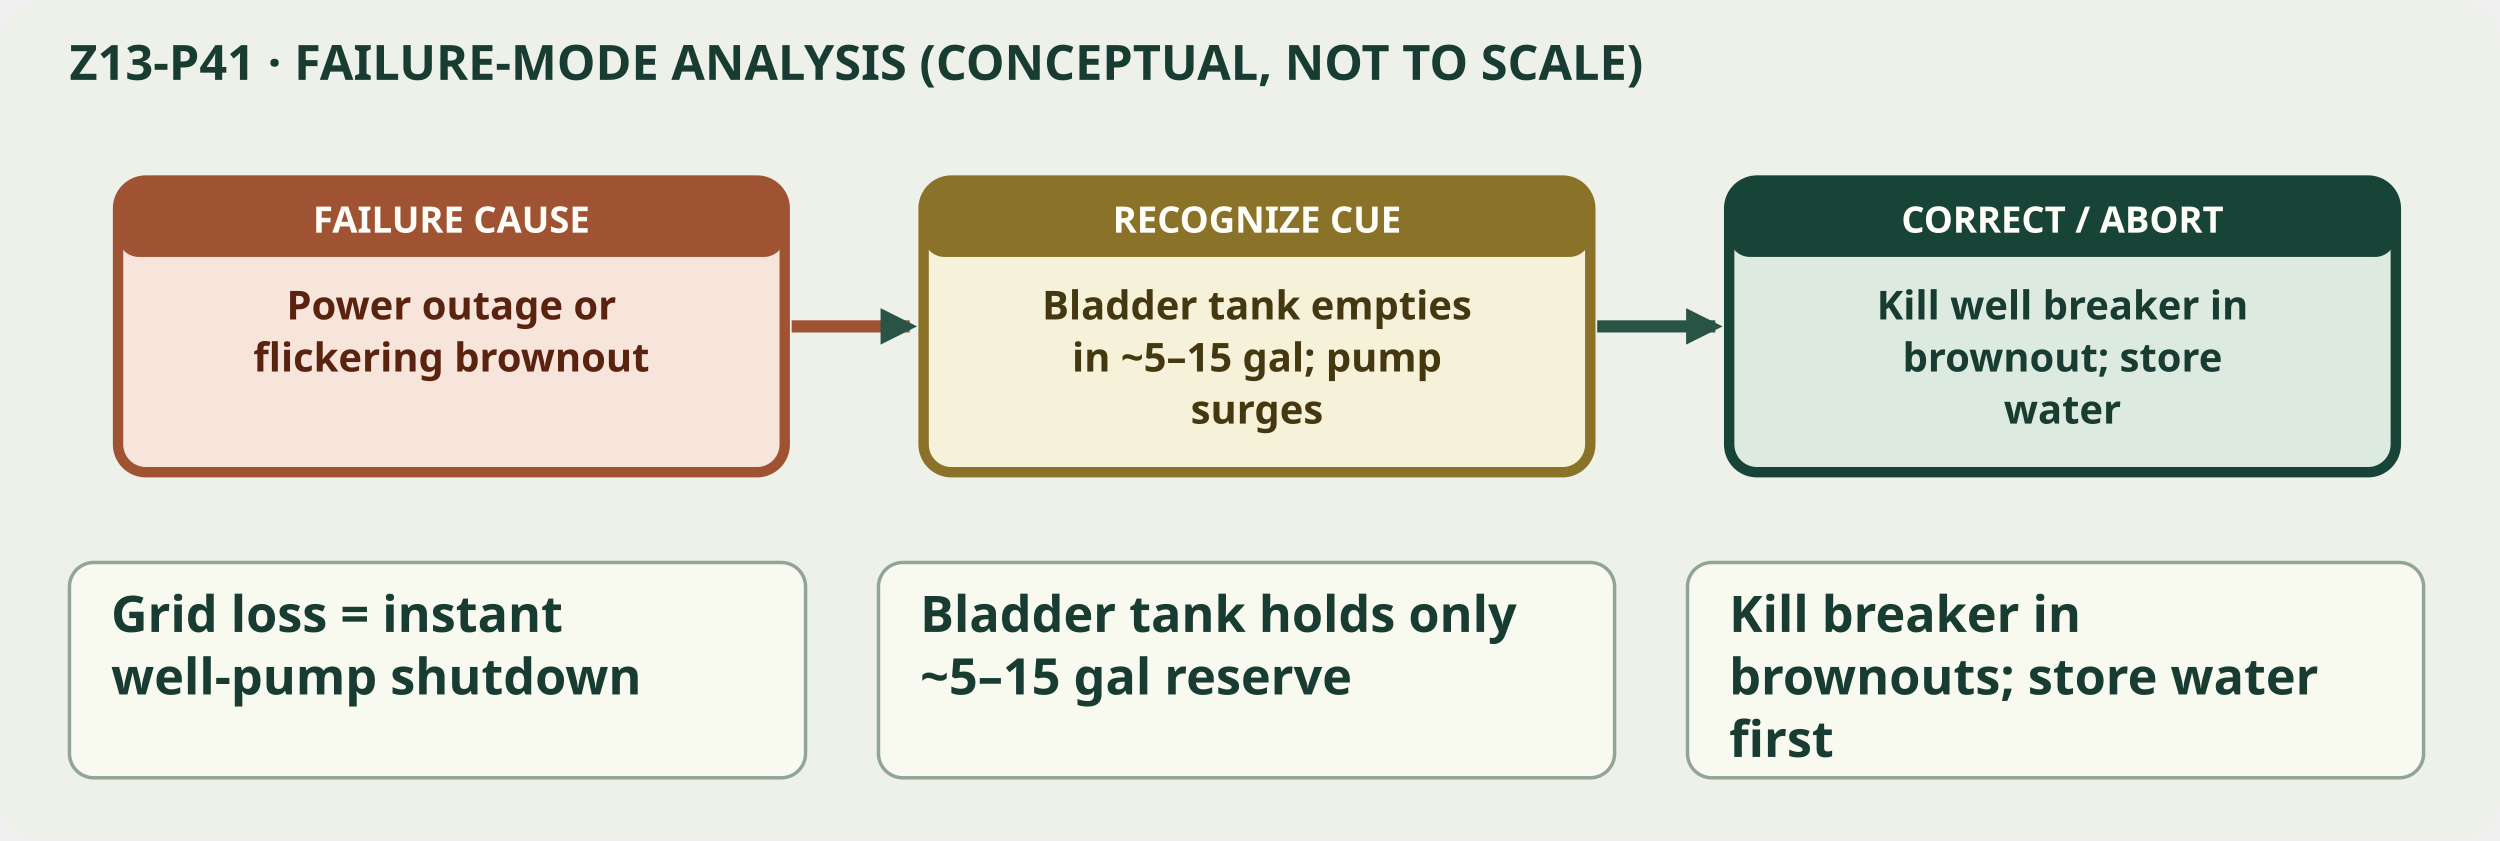
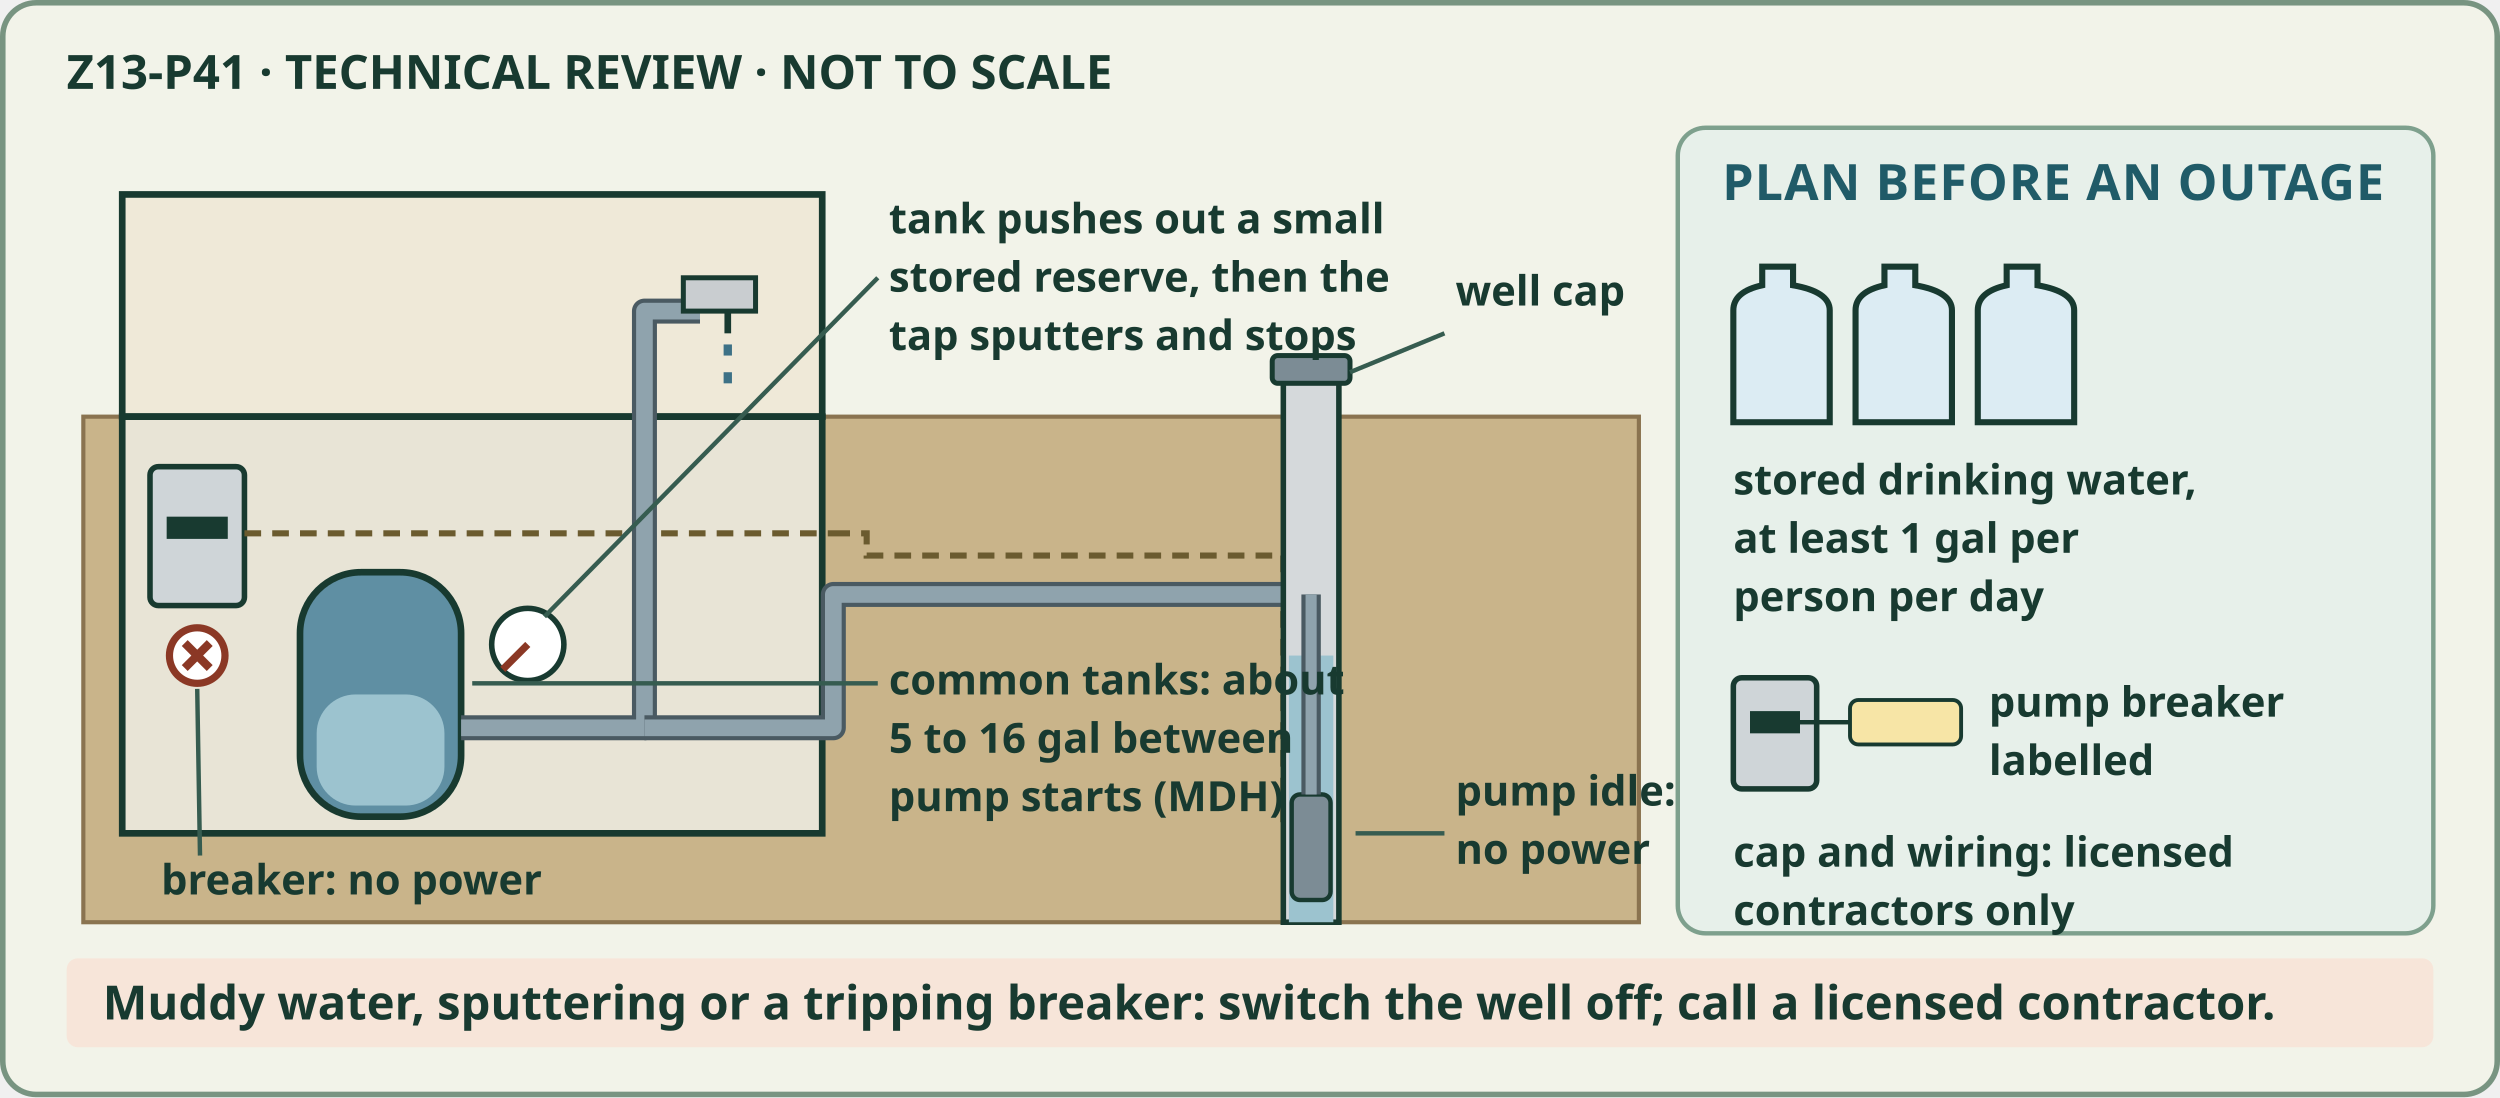
- <svg xmlns="http://www.w3.org/2000/svg" viewBox="0 0 720 242" role="img" aria-labelledby="title desc">
+ <svg xmlns="http://www.w3.org/2000/svg" viewBox="0 0 900 395" role="img" aria-labelledby="title desc">
  <defs>
-     <marker id="arrow" viewBox="0 0 10 10" markerWidth="3" markerHeight="3" refX="8" refY="5" orient="auto">
-       <path d="M0 0L10 5 0 10Z" fill="#285345" />
+     <marker id="m-flow" viewBox="0 0 10 10" refX="8" refY="5" markerWidth="4.2" markerHeight="4.2" orient="auto">
+       <path d="M0 0L10 5L0 10Z" fill="#205b68" />
+     </marker>
+     <marker id="m-reverse" viewBox="0 0 10 10" refX="8" refY="5" markerWidth="4.2" markerHeight="4.2" orient="auto">
+       <path d="M0 0L10 5L0 10Z" fill="#8b3825" />
+     </marker>
+     <marker id="m-load" viewBox="0 0 10 10" refX="8" refY="5" markerWidth="4.2" markerHeight="4.2" orient="auto">
+       <path d="M0 0L10 5L0 10Z" fill="#3b3b3b" />
+     </marker>
+     <marker id="m-air" viewBox="0 0 10 10" refX="8" refY="5" markerWidth="4.2" markerHeight="4.2" orient="auto">
+       <path d="M0 0L10 5L0 10Z" fill="#6b7f8c" />
+     </marker>
+     <marker id="m-ink" viewBox="0 0 10 10" refX="8" refY="5" markerWidth="4.2" markerHeight="4.2" orient="auto">
+       <path d="M0 0L10 5L0 10Z" fill="#183a30" />
    </marker>
  </defs>
-   <rect width="720" height="242" rx="12" fill="#edf1e9" />
-   <g font-family="system-ui,sans-serif" font-size="14.5" font-weight="650" fill="#183c31">
-     <text x="20" y="23" font-size="14" font-weight="700" fill="#183c31" text-anchor="start">Z13-P41 · FAILURE-MODE ANALYSIS (CONCEPTUAL, NOT TO SCALE)</text>
-     <g id="failure-mode-artwork">
-       <rect x="34" y="52" width="192" height="84" rx="8" fill="#f7e5dc" stroke="#a05332" stroke-width="3" />
-       <rect x="34" y="52" width="192" height="22" rx="6" fill="#a05332" />
-       <text x="130" y="67" font-size="10.5" font-weight="650" fill="#fffdf7" text-anchor="middle">FAILURE CAUSE</text>
-       <text x="130" y="92" font-size="11.5" font-weight="650" fill="#5a2310" text-anchor="middle">Power outage or</text>
-       <text x="130" y="107" font-size="11.5" font-weight="650" fill="#5a2310" text-anchor="middle">flickering brownout</text>
-       <path d="M228 94h34" stroke="#a05332" stroke-width="3.5" marker-end="url(#arrow)" />
-       <rect x="266" y="52" width="192" height="84" rx="8" fill="#f6f1d9" stroke="#8a7228" stroke-width="3" />
-       <rect x="266" y="52" width="192" height="22" rx="6" fill="#8a7228" />
-       <text x="362" y="67" font-size="10.5" font-weight="650" fill="#fffdf7" text-anchor="middle">RECOGNIZE CUE</text>
-       <text x="362" y="92" font-size="11.5" font-weight="650" fill="#443810" text-anchor="middle">Bladder tank empties</text>
-       <text x="362" y="107" font-size="11.5" font-weight="650" fill="#443810" text-anchor="middle">in ~5–15 gal; pump</text>
-       <text x="362" y="122" font-size="11.5" font-weight="650" fill="#443810" text-anchor="middle">surges</text>
-       <path d="M460 94h34" stroke="#285345" stroke-width="3.5" marker-end="url(#arrow)" />
-       <rect x="498" y="52" width="192" height="84" rx="8" fill="#dceadf" stroke="#184438" stroke-width="3" />
-       <rect x="498" y="52" width="192" height="22" rx="6" fill="#184438" />
-       <text x="594" y="67" font-size="10.5" font-weight="650" fill="#fffdf7" text-anchor="middle">CORRECT / ABORT</text>
-       <text x="594" y="92" font-size="11.5" font-weight="650" fill="#183c31" text-anchor="middle">Kill well breaker in</text>
-       <text x="594" y="107" font-size="11.5" font-weight="650" fill="#183c31" text-anchor="middle">brownout; store</text>
-       <text x="594" y="122" font-size="11.5" font-weight="650" fill="#183c31" text-anchor="middle">water</text>
-     </g>
-     <g id="stage-panels">
-       <rect x="20" y="162" width="212" height="62" rx="7" fill="#f9faef" stroke="#90a595" />
-       <text x="32" y="182" font-size="14.5" font-weight="650" fill="#183c31" text-anchor="start">Grid loss = instant</text>
-       <text x="32" y="200" font-size="14.5" font-weight="650" fill="#183c31" text-anchor="start">well-pump shutdown</text>
-       <rect x="253" y="162" width="212" height="62" rx="7" fill="#f9faef" stroke="#90a595" />
-       <text x="265" y="182" font-size="14.5" font-weight="650" fill="#183c31" text-anchor="start">Bladder tank holds only</text>
-       <text x="265" y="200" font-size="14.5" font-weight="650" fill="#183c31" text-anchor="start">~5–15 gal reserve</text>
-       <rect x="486" y="162" width="212" height="62" rx="7" fill="#f9faef" stroke="#90a595" />
-       <text x="498" y="182" font-size="14.5" font-weight="650" fill="#183c31" text-anchor="start">Kill breaker in</text>
-       <text x="498" y="200" font-size="14.5" font-weight="650" fill="#183c31" text-anchor="start">brownouts; store water</text>
-       <text x="498" y="218" font-size="14.5" font-weight="650" fill="#183c31" text-anchor="start">first</text>
-     </g>
+   <style>text{font:650 19px system-ui,sans-serif;fill:#183a30}.small{font-size:17px}.tiny{font-size:15px}.head{font-size:18px;letter-spacing:.4px}.warn{fill:#8b3825}.ok{fill:#205b68}.mute{fill:#4c5d55}.inv{fill:#ffffff}.lead{fill:none;stroke:#365c50;stroke-width:1.6}</style>
+   <rect x="1" y="1" width="898" height="393" rx="12" fill="#f2f3e9" stroke="#789481" stroke-width="2" />
+   <text x="24" y="32" class="small">Z13-P41 · TECHNICAL REVIEW · NOT TO SCALE</text>
+   <g id="z13-p41-artwork">
+     <rect x="30" y="150" width="560" height="182" fill="#c9b48a" stroke="#8a7350" stroke-width="1.5" />
+     <rect x="44" y="70" width="252" height="80" fill="#efe9d8" stroke="#183a30" stroke-width="2.4" />
+     <rect x="44" y="150" width="252" height="150" fill="#e8e4d6" stroke="#183a30" stroke-width="2.4" />
+     <rect x="54" y="168" width="34" height="50" rx="3" fill="#cfd5d8" stroke="#183a30" stroke-width="2" />
+     <rect x="60" y="186" width="22" height="8" fill="#183a30" />
+     <circle cx="71" cy="236" r="10" fill="#fff" stroke="#8b3825" stroke-width="2.6" />
+     <path d="M66.5 231.5L75.5 240.5M75.5 231.5L66.5 240.5" stroke="#8b3825" stroke-width="3" />
+     <path d="M88 192H300M300 192h12V200H462" fill="none" stroke="#6b5b2f" stroke-width="2.2" stroke-dasharray="6 4" />
+     <path d="M462 200V300" fill="none" stroke="#6b5b2f" stroke-width="2.2" stroke-dasharray="6 4" />
+     <rect x="108" y="206" width="58" height="88" rx="22" fill="#5f8fa3" stroke="#183a30" stroke-width="2.4" />
+     <rect x="114" y="250" width="46" height="40" rx="14" fill="#9cc3cf" />
+     <circle cx="190" cy="232" r="13" fill="#fff" stroke="#183a30" stroke-width="2" />
+     <path d="M190 232L181 241" stroke="#8b3825" stroke-width="2.6" />
+     <path d="M166 262L232 262L232 112L252 112" fill="none" stroke="#4a5a62" stroke-width="9" stroke-linejoin="round" />
+     <path d="M166 262L232 262L232 112L252 112" fill="none" stroke="#8fa3ad" stroke-width="6" stroke-linejoin="round" />
+     <path d="M232 262L300 262L300 214L470 214" fill="none" stroke="#4a5a62" stroke-width="9" stroke-linejoin="round" />
+     <path d="M232 262L300 262L300 214L470 214" fill="none" stroke="#8fa3ad" stroke-width="6" stroke-linejoin="round" />
+     <rect x="246" y="100" width="26" height="12" fill="#c9cdd0" stroke="#183a30" stroke-width="1.8" />
+     <path d="M262 112v8" stroke="#183a30" stroke-width="2.4" />
+     <path d="M262 124v4M262 134v4" stroke="#3d7186" stroke-width="3" />
+     <rect x="462" y="136" width="20" height="196" fill="#d5d9db" stroke="#183a30" stroke-width="2" />
+     <rect x="458" y="128" width="28" height="10" rx="2" fill="#7c8c95" stroke="#183a30" stroke-width="1.8" />
+     <rect x="464" y="236" width="16" height="96" fill="#9cc3cf" />
+     <rect x="465" y="286" width="14" height="38" rx="3" fill="#7c8c95" stroke="#183a30" stroke-width="1.6" />
+     <path d="M472 286L472 214" fill="none" stroke="#4a5a62" stroke-width="7" stroke-linejoin="round" />
+     <path d="M472 286L472 214" fill="none" stroke="#8fa3ad" stroke-width="4" stroke-linejoin="round" />
+     <path class="lead" d="M488 300L520 300" />
+     <text x="524" y="290" class="tiny">pump idle:</text>
+     <text x="524" y="311" class="tiny">no power</text>
+     <path class="lead" d="M486 134L520 120" />
+     <text x="524" y="110" class="tiny">well cap</text>
+     <text x="320" y="84" class="tiny">tank pushes out a small</text>
+     <text x="320" y="105" class="tiny">stored reserve, then the</text>
+     <text x="320" y="126" class="tiny">tap sputters and stops</text>
+     <path class="lead" d="M316 100L196 222" />
+     <text x="320" y="250" class="tiny">common tanks: about</text>
+     <text x="320" y="271" class="tiny">5 to 16 gal between</text>
+     <text x="320" y="292" class="tiny">pump starts (MDH)</text>
+     <path class="lead" d="M316 246L170 246" />
+     <text x="58" y="322" class="tiny">breaker: no power</text>
+     <path class="lead" d="M72 308L71 248" />
+     <rect x="604" y="46" width="272" height="290" rx="10" fill="#e7f0ea" stroke="#7ea08d" stroke-width="1.6" />
+     <text x="620" y="72" class="head ok">PLAN BEFORE AN OUTAGE</text>
+     <path d="M624 152V111.7Q624 105 634.4 102.7V96H645.5V102.7Q658.7 105 658.7 111.7V152Z" fill="#dcecf3" stroke="#183a30" stroke-width="2.2" />
+     <path d="M668 152V111.7Q668 105 678.4 102.7V96H689.5V102.7Q702.7 105 702.7 111.7V152Z" fill="#dcecf3" stroke="#183a30" stroke-width="2.2" />
+     <path d="M712 152V111.7Q712 105 722.4 102.7V96H733.5V102.7Q746.7 105 746.7 111.7V152Z" fill="#dcecf3" stroke="#183a30" stroke-width="2.2" />
+     <text x="624" y="178" class="tiny">stored drinking water,</text>
+     <text x="624" y="199" class="tiny">at least 1 gal per</text>
+     <text x="624" y="220" class="tiny">person per day</text>
+     <rect x="624" y="244" width="30" height="40" rx="3" fill="#cfd5d8" stroke="#183a30" stroke-width="2" />
+     <rect x="630" y="256" width="18" height="8" fill="#183a30" />
+     <path d="M648 260h18" stroke="#183a30" stroke-width="1.6" />
+     <rect x="666" y="252" width="40" height="16" rx="3" fill="#f7e5a6" stroke="#183a30" stroke-width="1.4" />
+     <text x="716" y="258" class="tiny">pump breaker</text>
+     <text x="716" y="279" class="tiny">labelled</text>
+     <text x="624" y="312" class="tiny">cap and wiring: licensed</text>
+     <text x="624" y="333" class="tiny">contractors only</text>
+     <rect x="24" y="345" width="852" height="32" rx="4" fill="#f7e5d9" />
+     <text x="37" y="367" class="small">Muddy water, sputtering or a tripping breaker: switch the well off; call a licensed contractor.</text>
  </g>
</svg>
